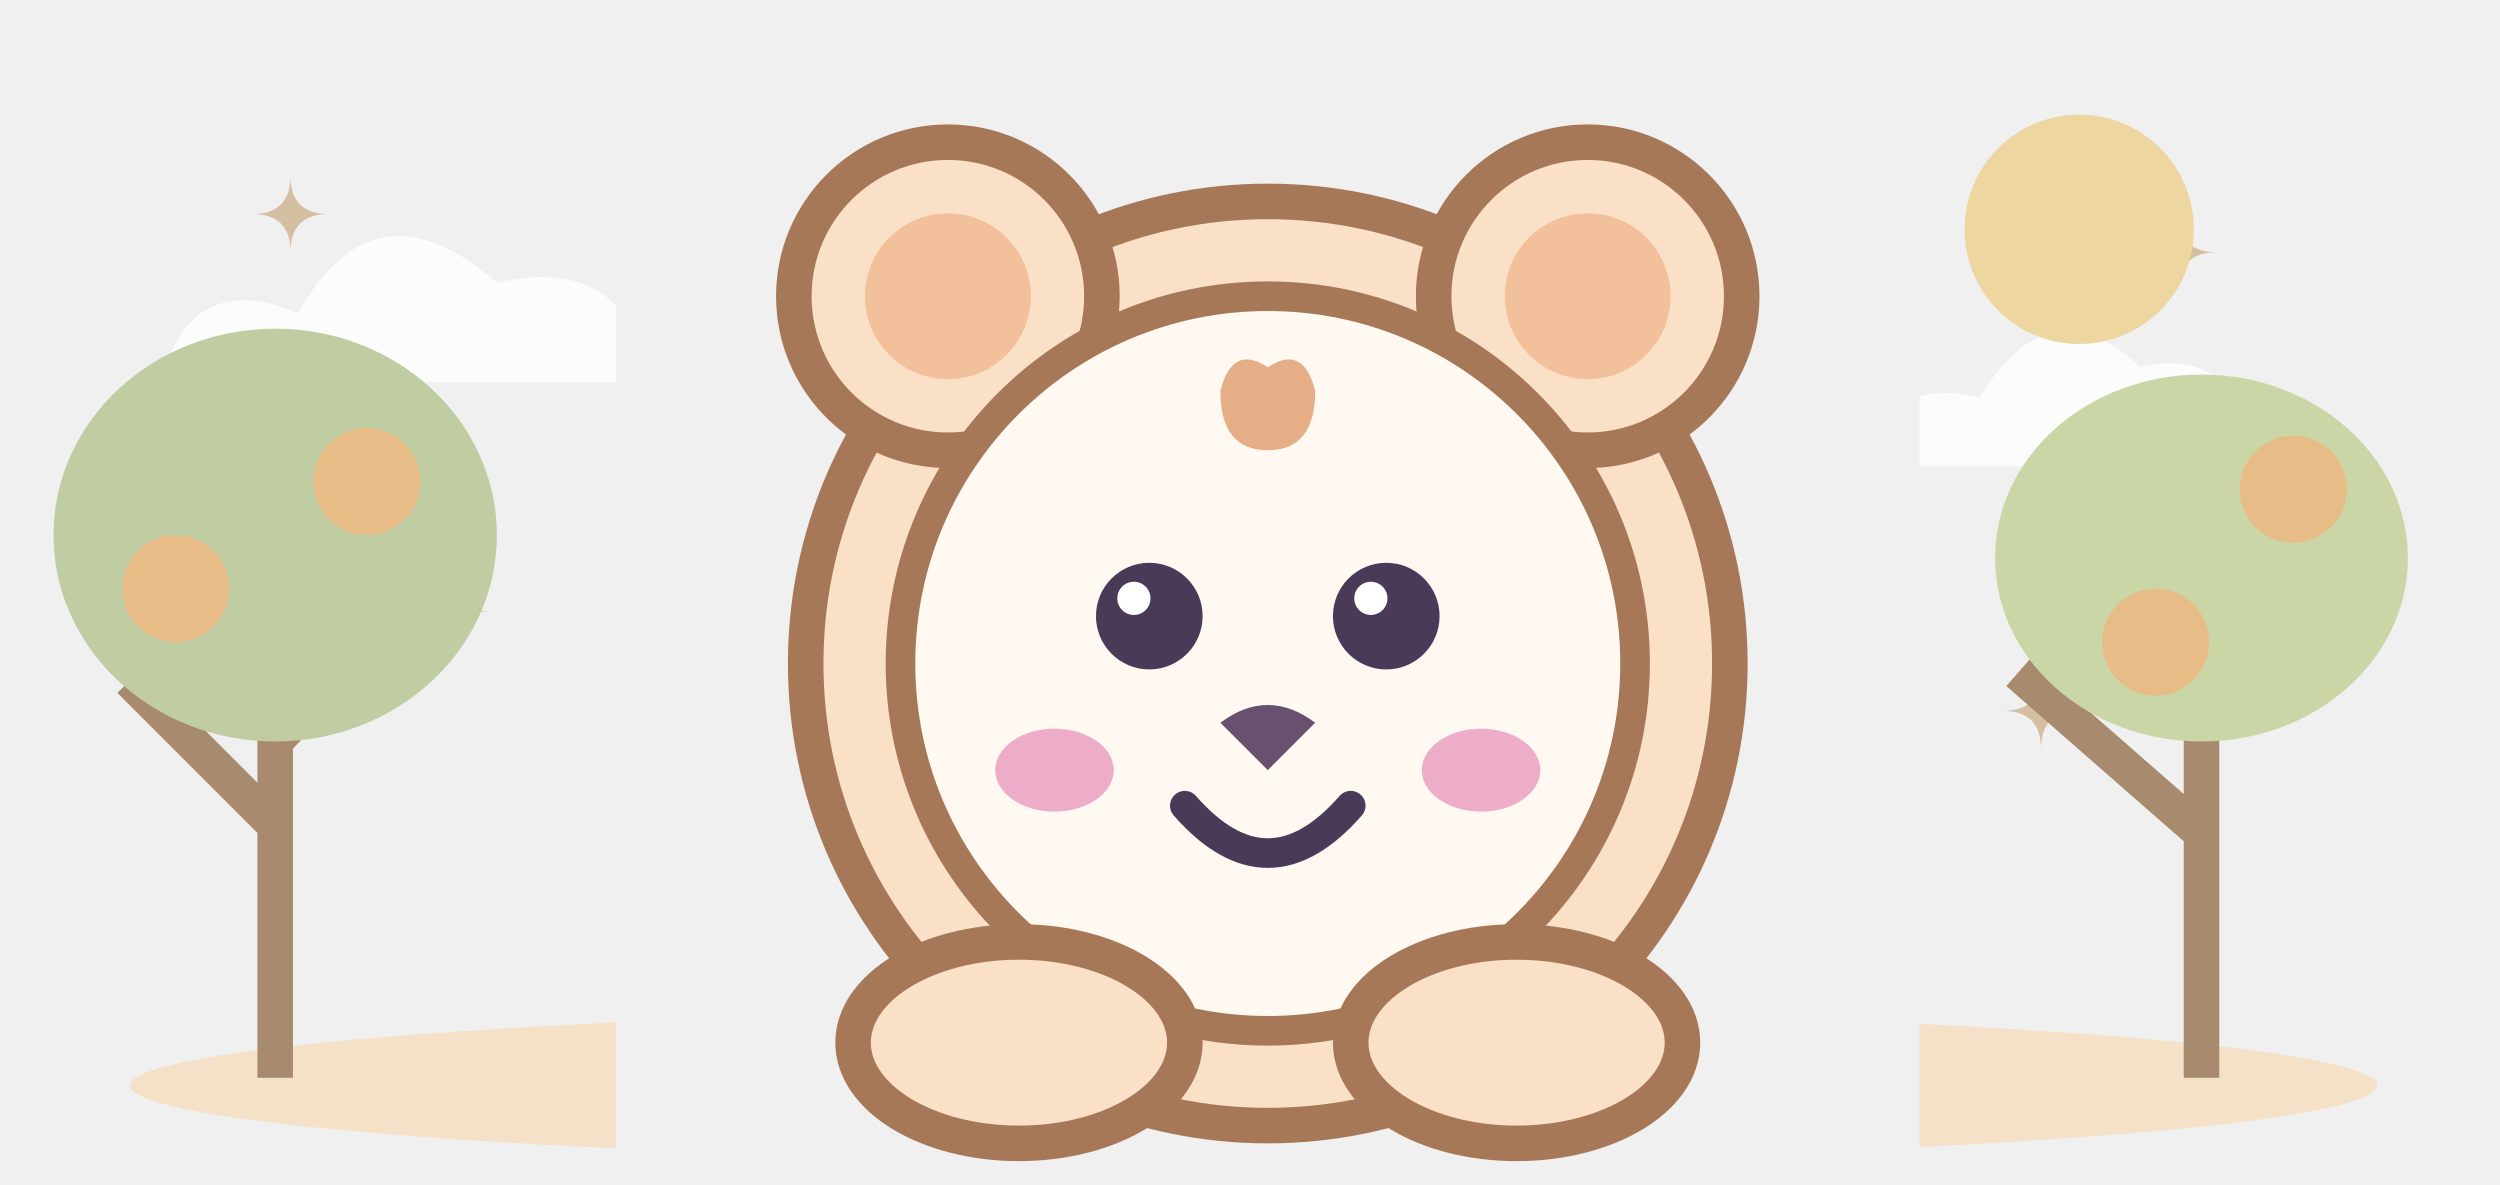
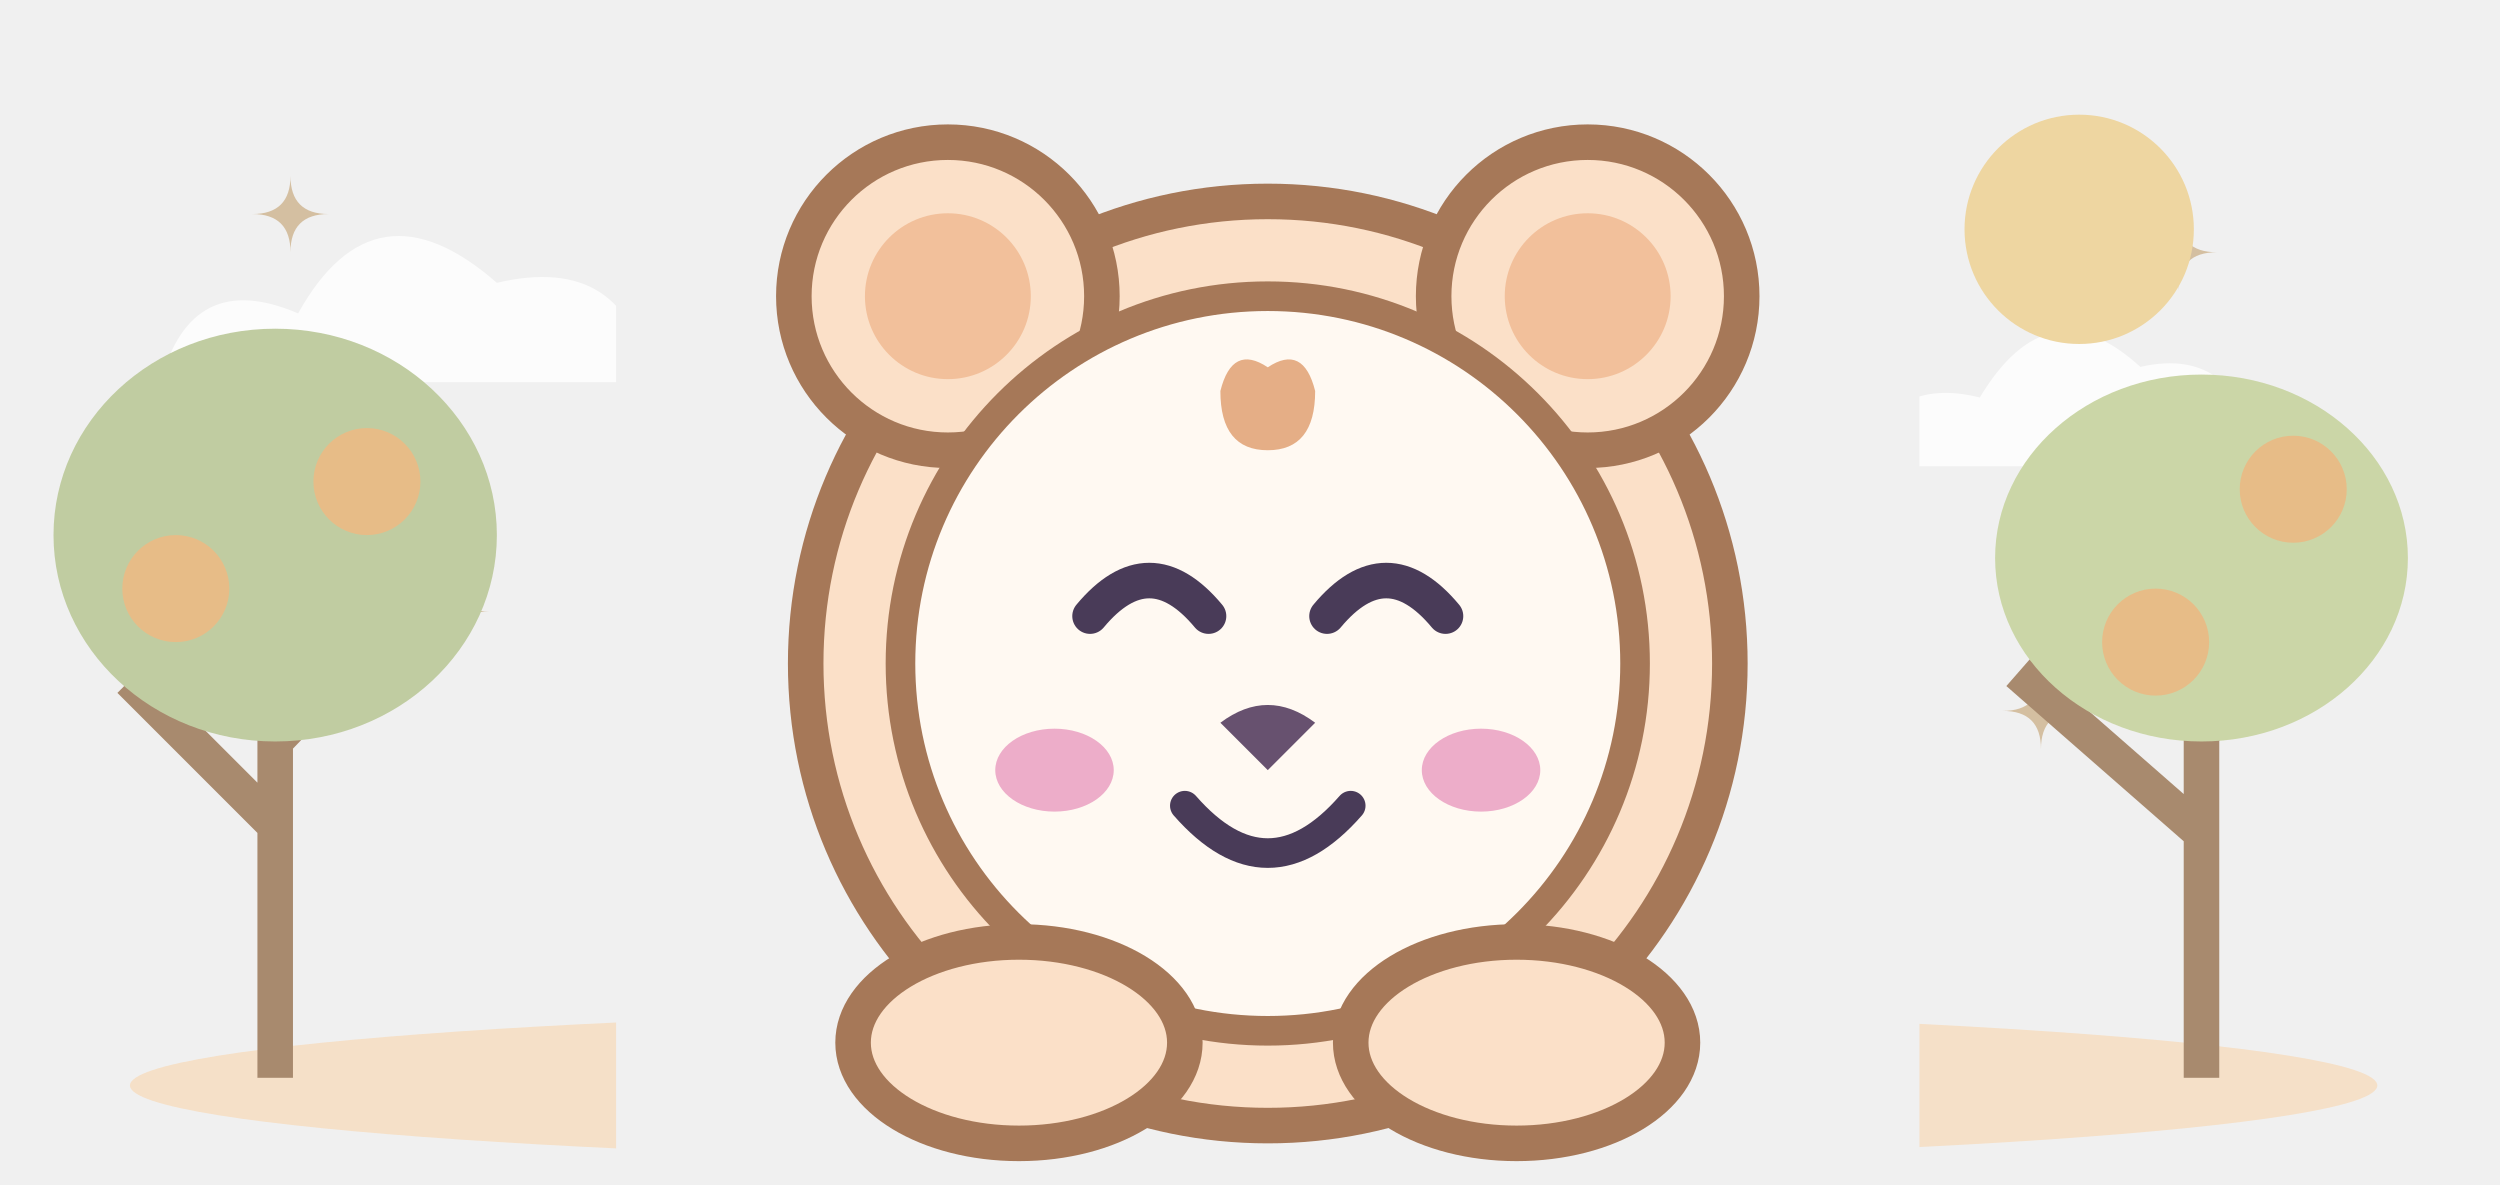
<svg xmlns="http://www.w3.org/2000/svg" width="211" height="100" viewBox="0 0 211 100" fill="none">
  <defs>
    <mask id="pl-cozy-clear">
      <rect width="211" height="100" fill="white" />
      <rect x="52" y="0" width="110" height="100" fill="black" />
    </mask>
  </defs>
  <g mask="url(#pl-cozy-clear)">
    <path d="M105.806 98.064C158.184 98.064 200.645 95.176 200.645 91.613C200.645 88.05 158.184 85.161 105.806 85.161C53.428 85.161 10.968 88.05 10.968 91.613C10.968 95.176 53.428 98.064 105.806 98.064Z" fill="#F5E0C8" />
    <path opacity="0.8" d="M13.548 32.258C15.269 25.806 19.14 23.871 25.161 26.451C29.462 18.709 35.054 17.849 41.935 23.871C49.247 22.15 53.548 24.946 54.839 32.258H13.548ZM156.774 39.354C158.495 34.193 161.935 32.258 167.097 33.548C170.968 27.096 175.484 26.236 180.645 30.967C186.237 29.677 189.677 32.473 190.968 39.354H156.774Z" fill="white" />
    <path d="M24.516 14.839C24.516 16.989 23.441 18.065 21.29 18.065C23.441 18.065 24.516 19.14 24.516 21.291C24.516 19.14 25.591 18.065 27.742 18.065C25.591 18.065 24.516 16.989 24.516 14.839Z" fill="#D4BFA1" />
    <path d="M183.871 18.064C183.871 20.215 182.796 21.29 180.645 21.29C182.796 21.29 183.871 22.366 183.871 24.516C183.871 22.366 184.946 21.29 187.097 21.29C184.946 21.29 183.871 20.215 183.871 18.064Z" fill="#D4BFA1" />
    <path d="M172.258 56.774C172.258 58.925 171.183 60 169.032 60C171.183 60 172.258 61.075 172.258 63.226C172.258 61.075 173.333 60 175.484 60C173.333 60 172.258 58.925 172.258 56.774Z" fill="#D4BFA1" />
    <path d="M38.065 48.387C38.065 50.537 36.989 51.612 34.839 51.612C36.989 51.612 38.065 52.688 38.065 54.838C38.065 52.688 39.14 51.612 41.29 51.612C39.14 51.612 38.065 50.537 38.065 48.387Z" fill="#D4BFA1" />
    <path d="M23.226 90.968V45.807M23.226 69.678L10.968 57.419M23.226 62.581L38.71 46.452M185.806 90.968V47.097M185.806 70.323L170.323 56.774M185.806 61.936L197.419 49.678" stroke="#A88A6E" stroke-width="3" />
    <path d="M23.226 62.581C33.559 62.581 41.935 54.782 41.935 45.161C41.935 35.541 33.559 27.742 23.226 27.742C12.893 27.742 4.516 35.541 4.516 45.161C4.516 54.782 12.893 62.581 23.226 62.581Z" fill="#C0CCA1" />
    <path d="M185.806 62.581C195.427 62.581 203.226 55.649 203.226 47.097C203.226 38.546 195.427 31.613 185.806 31.613C176.186 31.613 168.387 38.546 168.387 47.097C168.387 55.649 176.186 62.581 185.806 62.581Z" fill="#CBD6A7" />
    <path d="M14.839 54.193C17.333 54.193 19.355 52.172 19.355 49.677C19.355 47.183 17.333 45.161 14.839 45.161C12.345 45.161 10.323 47.183 10.323 49.677C10.323 52.172 12.345 54.193 14.839 54.193Z" fill="#E7BC87" />
    <path d="M30.968 45.161C33.462 45.161 35.484 43.139 35.484 40.645C35.484 38.151 33.462 36.129 30.968 36.129C28.474 36.129 26.452 38.151 26.452 40.645C26.452 43.139 28.474 45.161 30.968 45.161Z" fill="#E7BC87" />
    <path d="M181.935 58.71C184.43 58.71 186.452 56.688 186.452 54.194C186.452 51.7 184.43 49.678 181.935 49.678C179.441 49.678 177.419 51.7 177.419 54.194C177.419 56.688 179.441 58.71 181.935 58.71Z" fill="#E7BC87" />
    <path d="M193.548 45.807C196.043 45.807 198.065 43.785 198.065 41.291C198.065 38.796 196.043 36.774 193.548 36.774C191.054 36.774 189.032 38.796 189.032 41.291C189.032 43.785 191.054 45.807 193.548 45.807Z" fill="#E7BC87" />
    <path d="M175.484 29.033C180.829 29.033 185.161 24.7 185.161 19.355C185.161 14.011 180.829 9.678 175.484 9.678C170.139 9.678 165.806 14.011 165.806 19.355C165.806 24.7 170.139 29.033 175.484 29.033Z" fill="#EED6A1" />
    <path d="M85.161 42.58L81.936 10.967L106.452 29.677M110.968 29.677L132.903 10.322L132.258 43.225" fill="#E9B082" />
    <path d="M85.161 42.58L81.936 10.967L106.452 29.677M110.968 29.677L132.903 10.322L132.258 43.225" stroke="#9B829A" stroke-width="1.5" />
    <path d="M76.774 41.291C79.785 28.818 89.892 22.581 107.097 22.581C124.301 22.581 134.409 28.818 137.419 41.291C143.441 49.893 145.806 60.431 144.516 72.904C143.656 88.388 131.183 96.129 107.097 96.129C81.29 96.129 68.172 88.388 67.742 72.904C66.452 60.431 69.462 49.893 76.774 41.291Z" fill="#E9B082" stroke="#9B829A" stroke-width="1.5" />
    <path d="M88.387 96.774C96.226 96.774 102.581 93.308 102.581 89.032C102.581 84.756 96.226 81.29 88.387 81.29C80.548 81.29 74.194 84.756 74.194 89.032C74.194 93.308 80.548 96.774 88.387 96.774Z" fill="#E9B082" stroke="#9B829A" stroke-width="1.2" />
    <path d="M127.097 96.774C134.936 96.774 141.29 93.308 141.29 89.032C141.29 84.756 134.936 81.29 127.097 81.29C119.258 81.29 112.903 84.756 112.903 89.032C112.903 93.308 119.258 96.774 127.097 96.774Z" fill="#E9B082" stroke="#9B829A" stroke-width="1.2" />
    <path d="M107.097 70.323C115.648 70.323 122.581 65.123 122.581 58.71C122.581 52.296 115.648 47.097 107.097 47.097C98.545 47.097 91.613 52.296 91.613 58.71C91.613 65.123 98.545 70.323 107.097 70.323Z" fill="#FFF0D9" />
    <path d="M104.516 55.484C106.237 53.763 107.957 53.763 109.677 55.484L107.097 58.709L104.516 55.484Z" fill="#9B829A" />
    <path d="M90.323 49.678C92.473 47.097 94.624 47.097 96.774 49.678M117.419 49.678C119.57 47.097 121.72 47.097 123.871 49.678" stroke="#69536D" stroke-width="2.5" stroke-linecap="round" />
    <path opacity="0.6" d="M88.387 61.29C91.238 61.29 93.548 60.135 93.548 58.71C93.548 57.284 91.238 56.129 88.387 56.129C85.537 56.129 83.226 57.284 83.226 58.71C83.226 60.135 85.537 61.29 88.387 61.29Z" fill="#E2A4B7" />
    <path opacity="0.6" d="M126.452 61.29C129.302 61.29 131.613 60.135 131.613 58.71C131.613 57.284 129.302 56.129 126.452 56.129C123.601 56.129 121.29 57.284 121.29 58.71C121.29 60.135 123.601 61.29 126.452 61.29Z" fill="#E2A4B7" />
    <path d="M101.935 61.935C105.376 64.946 108.817 64.946 112.258 61.935" stroke="#9B829A" stroke-width="1.6" stroke-linecap="round" />
    <path d="M105.806 76.774C105.806 76.774 92.258 69.032 94.839 62.58C96.989 59.569 100.645 59.785 105.806 63.225C110.968 59.785 114.624 59.569 116.774 62.58C118.495 66.881 114.839 71.612 105.806 76.774Z" fill="#DC9EB7" stroke="#9B829A" stroke-width="1.2" />
    <path d="M80.772 75.585C85.616 77.844 90.641 77.319 91.996 74.413C93.352 71.507 90.524 67.319 85.68 65.061C80.836 62.802 75.81 63.327 74.455 66.233C73.1 69.139 75.928 73.327 80.772 75.585Z" fill="#E9B082" />
    <path d="M132.777 75.585C137.62 73.327 140.449 69.139 139.093 66.233C137.738 63.327 132.713 62.802 127.869 65.061C123.025 67.319 120.197 71.507 121.552 74.413C122.907 77.319 127.933 77.844 132.777 75.585Z" fill="#E9B082" />
    <g opacity="0.5">
      <path d="M103.871 82.581V89.678V82.581ZM101.935 84.516H105.806H101.935ZM101.935 87.742H105.806H101.935Z" fill="black" />
      <path d="M103.871 82.581V89.678M101.935 84.516H105.806M101.935 87.742H105.806" stroke="#9B829A" stroke-width="0.8" />
    </g>
  </g>
  <g transform="translate(57 0) scale(1)">
    <g data-cozy-mascot="true" data-companion-world="peach">
      <circle cx="50" cy="56" r="39" fill="#FBE0C8" stroke="#A67858" stroke-width="3" />
      <circle cx="23" cy="25" r="13" fill="#FBE0C8" stroke="#A67858" stroke-width="3" />
      <circle cx="23" cy="25" r="7" fill="#F2C09B" />
      <circle cx="77" cy="25" r="13" fill="#FBE0C8" stroke="#A67858" stroke-width="3" />
      <circle cx="77" cy="25" r="7" fill="#F2C09B" />
      <circle cx="50" cy="56" r="31" fill="#FFF9F2" stroke="#A67858" stroke-width="2.5" />
-       <circle cx="40" cy="52" r="4.5" fill="#493B58" />
-       <circle cx="38.7" cy="50.5" r="1.4" fill="white" />
-       <circle cx="60" cy="52" r="4.5" fill="#493B58" />
-       <circle cx="58.7" cy="50.5" r="1.4" fill="white" />
+       <path d="M35 52Q40 46 45 52M55 52Q60 46 65 52" stroke="#493B58" stroke-width="3" stroke-linecap="round" fill="none" />
      <ellipse cx="32" cy="65" rx="5" ry="3.5" fill="#EDADC9" />
      <ellipse cx="68" cy="65" rx="5" ry="3.5" fill="#EDADC9" />
      <path d="M46 61Q50 58 54 61L50 65Z" fill="#67516F" />
      <path d="M43 68Q50 76 57 68" stroke="#493B58" stroke-width="2.5" fill="none" stroke-linecap="round" />
      <ellipse cx="29" cy="88" rx="14" ry="8.5" fill="#FBE0C8" stroke="#A67858" stroke-width="3" />
      <ellipse cx="71" cy="88" rx="14" ry="8.5" fill="#FBE0C8" stroke="#A67858" stroke-width="3" />
      <path d="M46 33Q47 29 50 31Q53 29 54 33Q54 38 50 38Q46 38 46 33Z" fill="#E5AE86" />
    </g>
  </g>
</svg>
